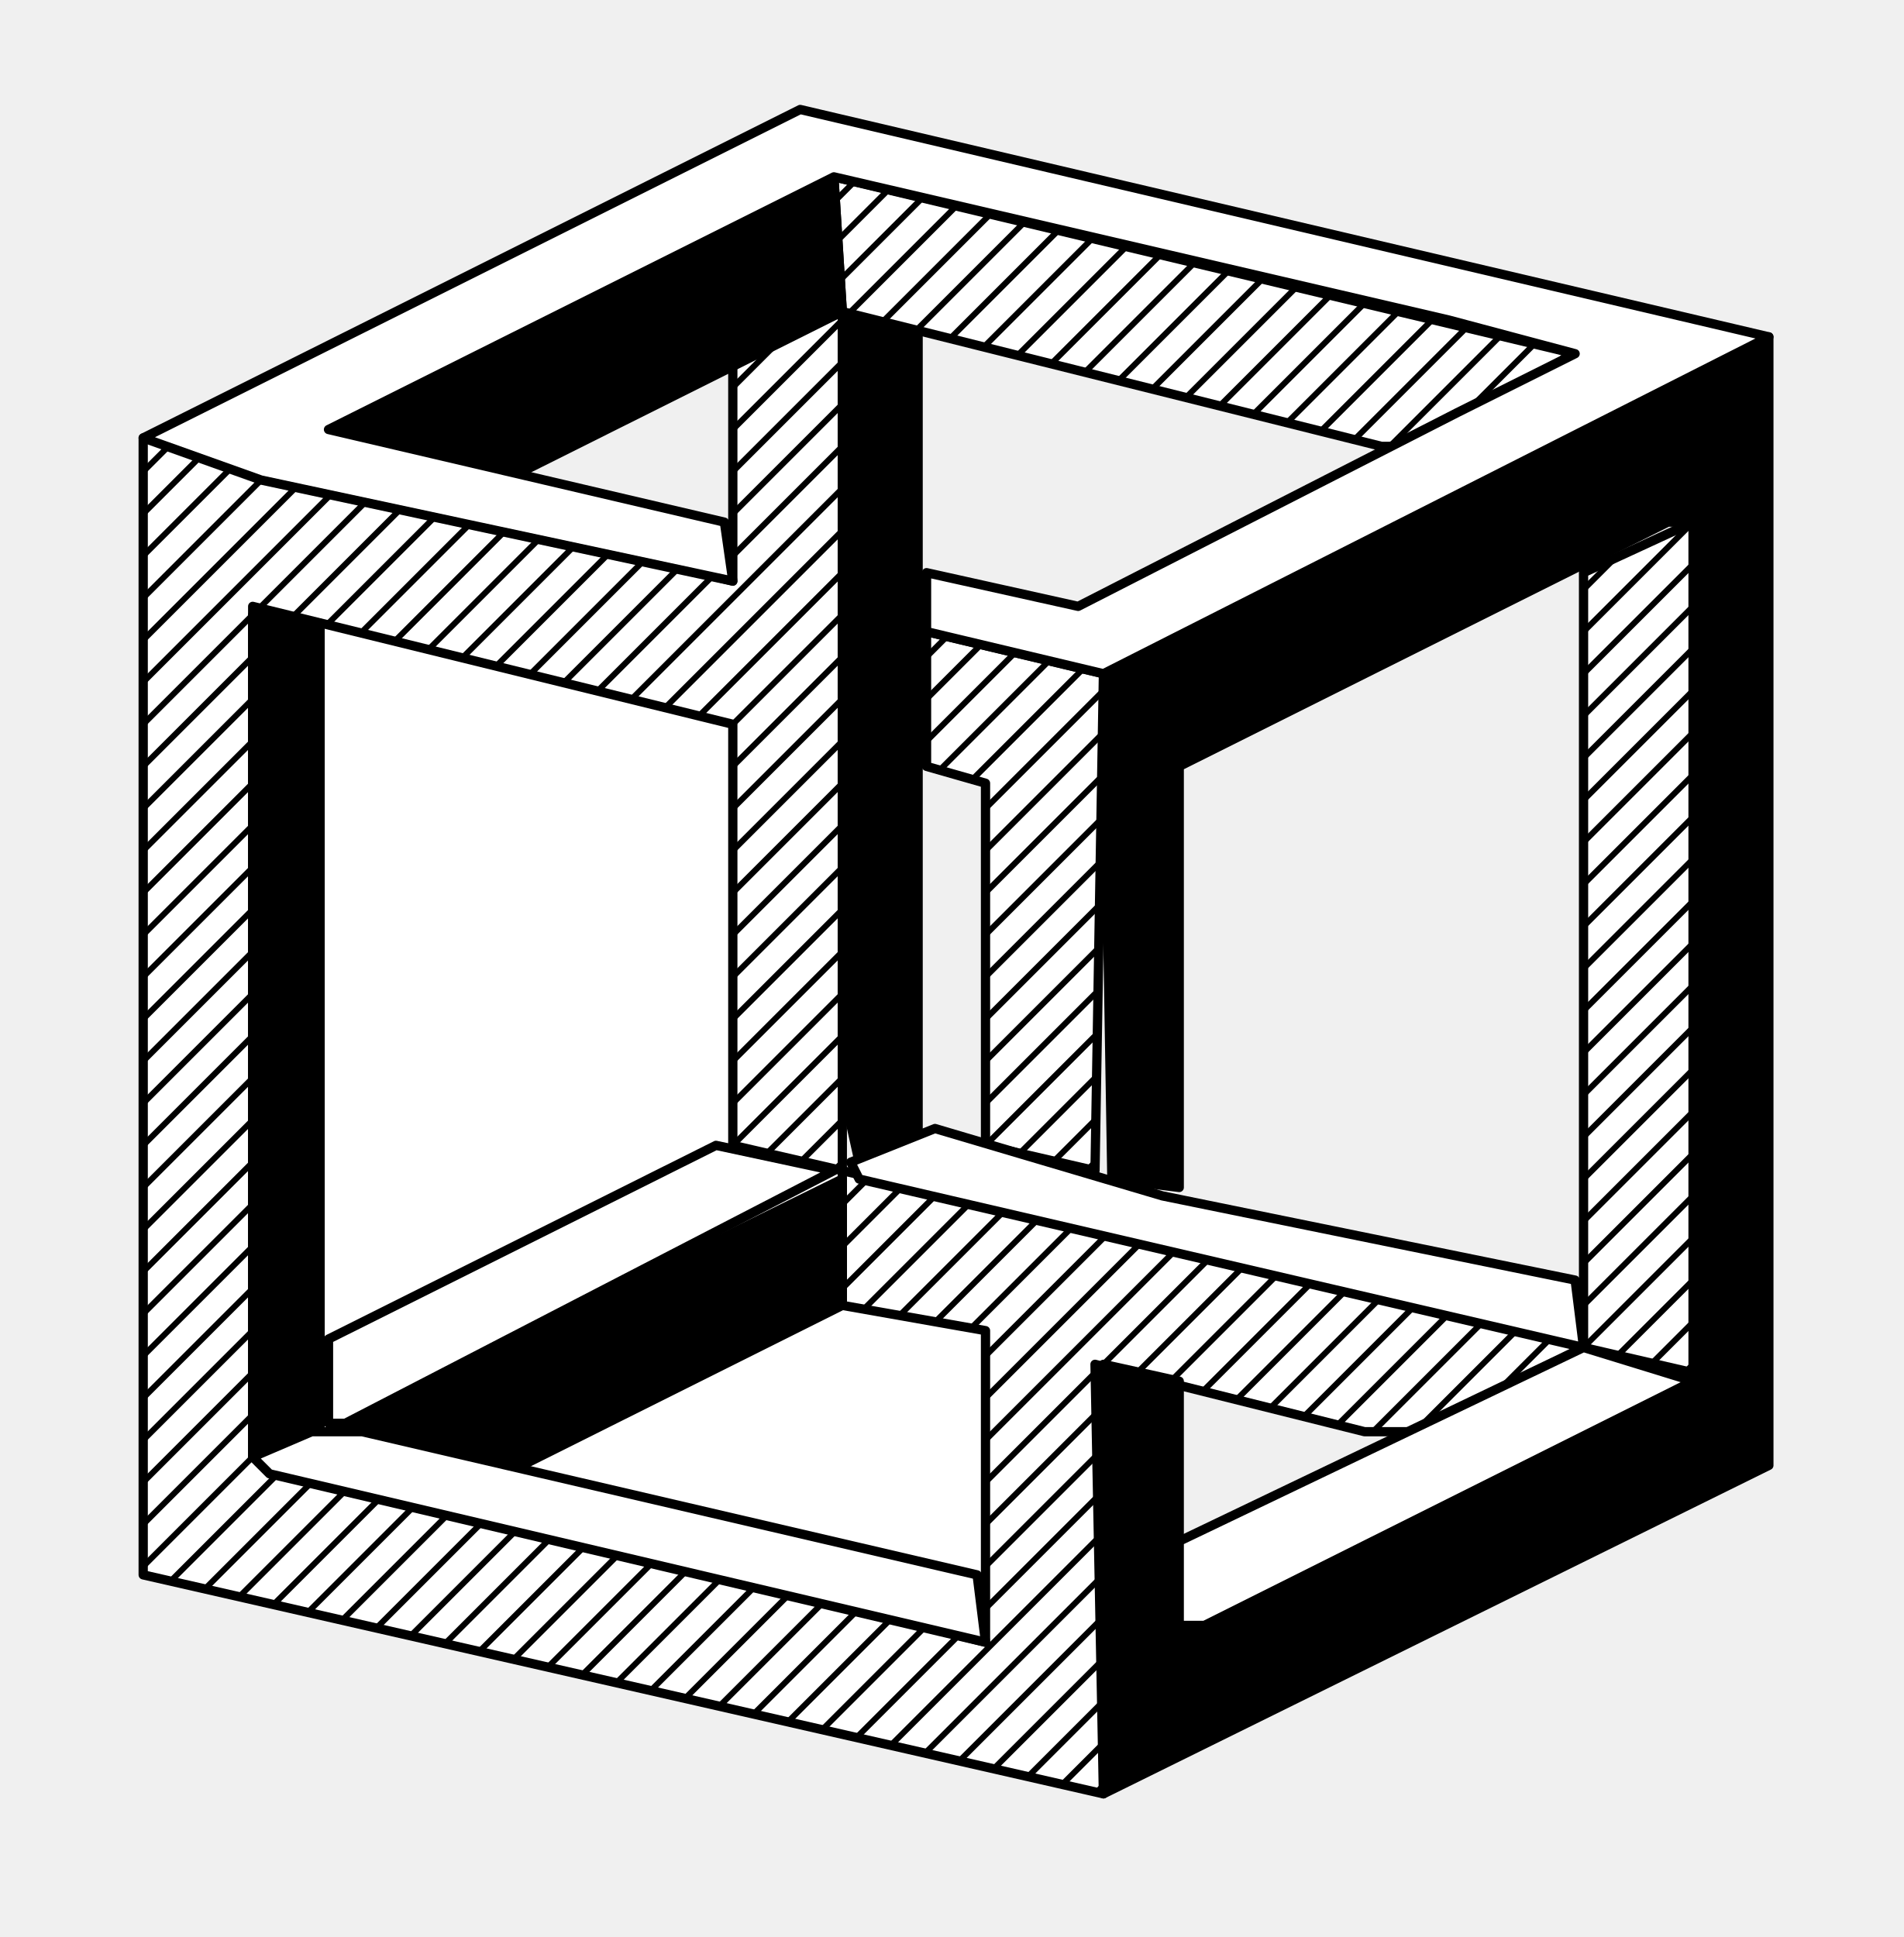
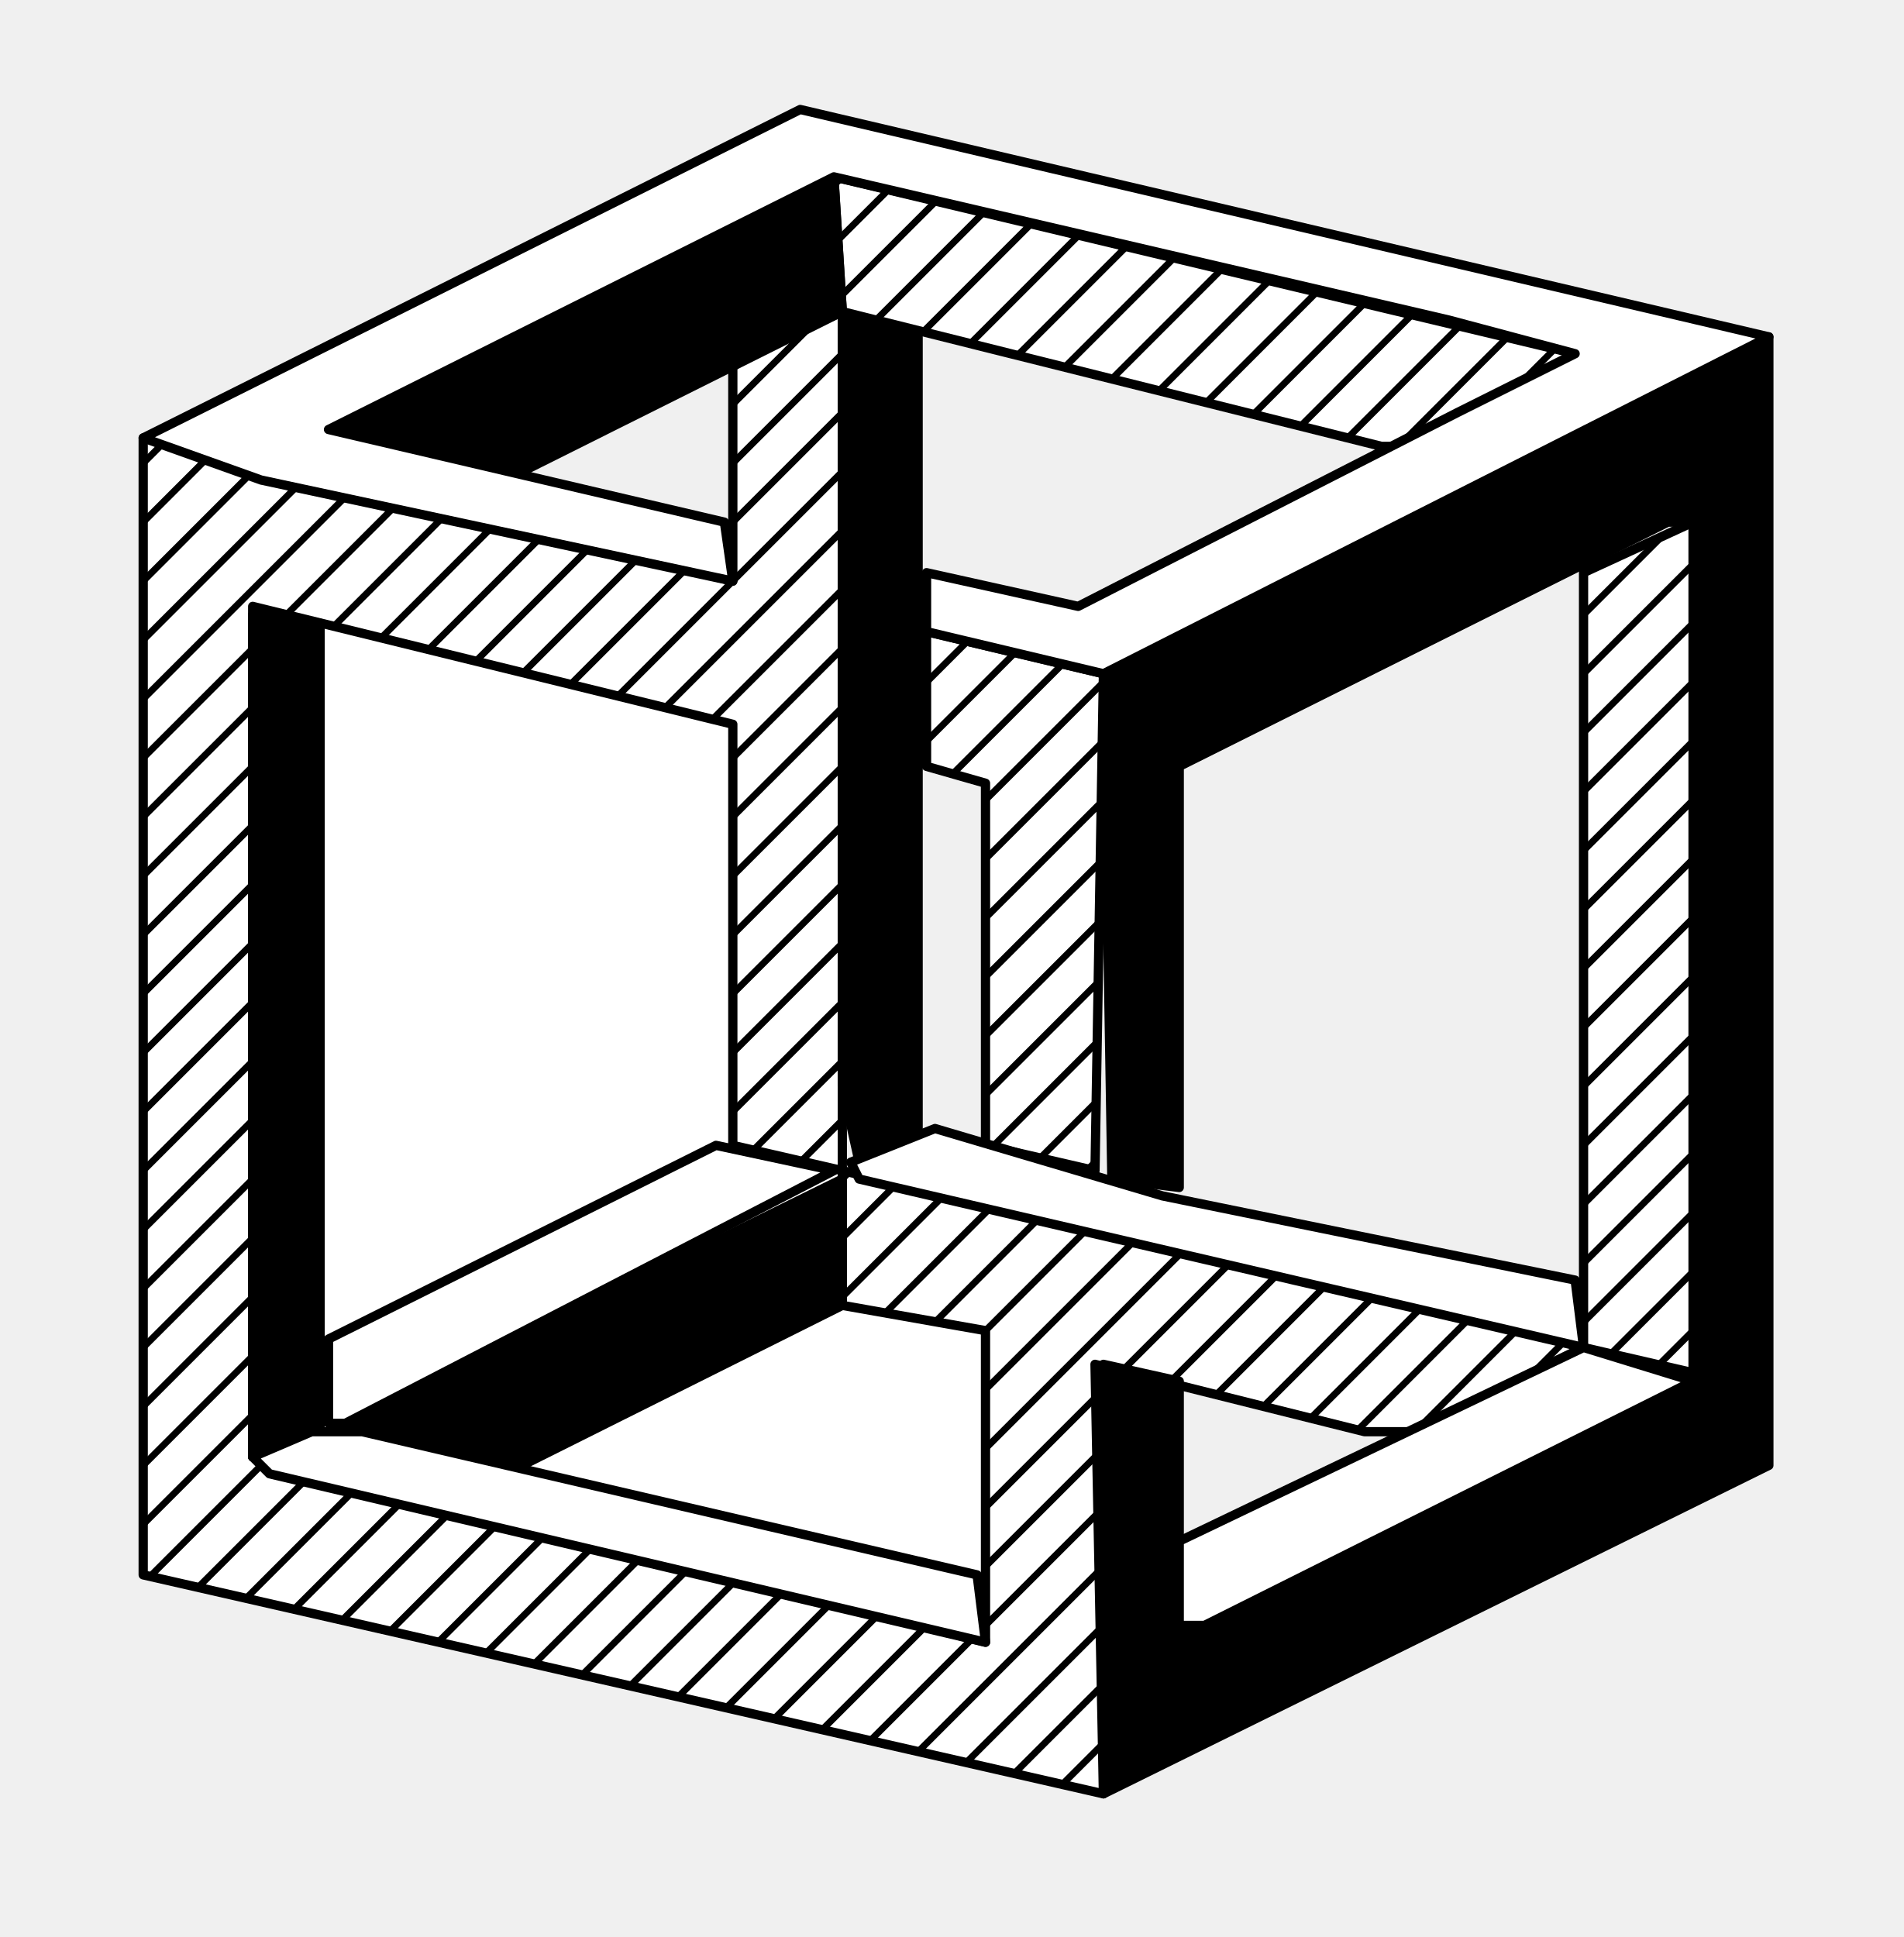
<svg xmlns="http://www.w3.org/2000/svg" viewBox="-13 -10 226 230" preserveAspectRatio="xMidYMid meet" role="img" aria-label="Impossible Cube">
-   <polygon points="4,42 74,59 74,33 87,27 86,11 174,32 154,43 151,43 87,27 87,129 172,149 175,150 155,160 149,160 117,152 118,203 4,177" fill="#fff" stroke="#000" stroke-width="1.1" stroke-linejoin="round" />
-   <path d="M4 46L7.218 42.782 M4 51L11.241 43.759 M4 56L15.264 44.736 M4 61L19.287 45.713 M4 66L23.31 46.69 M4 71L27.333 47.667 M4 76L31.356 48.644 M4 81L35.379 49.621 M4 86L39.402 50.598 M4 91L43.425 51.575 M4 96L47.448 52.552 M86.176 13.824L88.422 11.578 M4 101L51.471 53.529 M86.471 18.529L92.459 12.541 M4 106L55.494 54.506 M74 36L79.571 30.429 M86.765 23.235L96.495 13.505 M4 111L59.517 55.483 M74 41L87 28 M87.8 27.2L100.532 14.468 M4 116L63.54 56.46 M74 46L87 33 M91.8 28.2L104.569 15.431 M4 121L67.563 57.437 M74 51L87 38 M95.8 29.2L108.606 16.394 M4 126L71.586 58.414 M74 56L87 43 M99.8 30.2L112.642 17.358 M4 131L87 48 M103.8 31.2L116.679 18.321 M4 136L87 53 M107.8 32.2L120.716 19.284 M4 141L87 58 M111.8 33.2L124.752 20.248 M4 146L87 63 M115.8 34.2L128.789 21.211 M4 151L87 68 M119.8 35.2L132.826 22.174 M4 156L87 73 M123.8 36.2L136.862 23.138 M4 161L87 78 M127.8 37.2L140.899 24.101 M4 166L87 83 M131.8 38.2L144.936 25.064 M4 171L87 88 M135.8 39.2L148.972 26.028 M4 176L87 93 M139.8 40.2L153.009 26.991 M7.257 177.743L87 98 M143.8 41.2L157.046 27.954 M11.329 178.671L87 103 M147.8 42.2L161.083 28.917 M15.4 179.6L87 108 M152 43L165.119 29.881 M19.471 180.529L87 113 M160.667 39.333L169.156 30.844 M23.543 181.457L87 118 M171.778 33.222L173.193 31.807 M27.614 182.386L87 123 M31.686 183.314L87 128 M35.757 184.243L90.238 129.762 M39.829 185.171L94.286 130.714 M43.9 186.1L98.333 131.667 M47.971 187.029L102.381 132.619 M52.043 187.957L106.429 133.571 M56.114 188.886L110.476 134.524 M60.186 189.814L114.524 135.476 M64.257 190.743L118.571 136.429 M68.329 191.671L122.619 137.381 M72.4 192.6L126.667 138.333 M76.471 193.529L117.019 152.981 M117.8 152.2L130.714 139.286 M80.543 194.457L117.115 157.885 M121.8 153.2L134.762 140.238 M84.614 195.386L117.212 162.788 M125.8 154.2L138.81 141.19 M88.686 196.314L117.308 167.692 M129.8 155.2L142.857 142.143 M92.757 197.243L117.404 172.596 M133.8 156.2L146.905 143.095 M96.829 198.171L117.5 177.5 M137.8 157.2L150.952 144.048 M100.9 199.1L117.596 182.404 M141.8 158.2L155 145 M104.971 200.029L117.692 187.308 M145.8 159.2L159.048 145.952 M109.043 200.957L117.788 192.212 M150 160L163.095 146.905 M113.114 201.886L117.885 197.115 M155 160L167.143 147.857 M117.186 202.814L117.981 202.019 M165 155L171.19 148.81" fill="none" stroke="#000" stroke-width="0.7" />
+   <polygon points="4,42 74,59 74,33 87,27 87,129 172,149 175,150 155,160 149,160 117,152 118,203 4,177" fill="#fff" stroke="#000" stroke-width="1.1" stroke-linejoin="round" />
+   <path d="M4 45L6.414 42.586 M4 52L12.046 43.954 M4 59L17.678 45.322 M4 66L23.31 46.69 M4 73L28.943 48.057 M4 80L34.575 49.425 M4 87L40.207 50.793 M4 94L45.839 52.161 M4 101L51.471 53.529 M4 108L57.103 54.897 M74 38L83.286 28.714 M4 115L62.736 56.264 M74 45L87 32 M4 122L68.368 57.632 M74 52L87 39 M4 129L87 46 M4 136L87 53 M4 143L87 60 M4 150L87 67 M4 157L87 74 M4 164L87 81 M4 171L87 88 M4.814 177.186L87 95 M10.514 178.486L87 102 M16.214 179.786L87 109 M21.914 181.086L87 116 M27.614 182.386L87 123 M33.314 183.686L87.81 129.19 M39.014 184.986L93.476 130.524 M44.714 186.286L99.143 131.857 M50.414 187.586L104.81 133.19 M56.114 188.886L110.476 134.524 M61.814 190.186L116.143 135.857 M67.514 191.486L121.81 137.19 M73.214 192.786L127.476 138.524 M78.914 194.086L117.077 155.923 M120.2 152.8L133.143 139.857 M84.614 195.386L117.212 162.788 M125.8 154.2L138.81 141.19 M90.314 196.686L117.346 169.654 M131.4 155.6L144.476 142.524 M96.014 197.986L117.481 176.519 M137 157L150.143 143.857 M101.714 199.286L117.615 183.385 M142.6 158.4L155.81 145.19 M107.414 200.586L117.75 190.25 M148.2 159.8L161.476 146.524 M113.114 201.886L117.885 197.115 M155 160L167.143 147.857 M169 153L172.75 149.25" fill="none" stroke="#000" stroke-width="0.8" />
+   <polygon points="87,27 86,11 174,32 154,43 151,43" fill="#fff" stroke="#000" stroke-width="1.1" stroke-linejoin="round" />
+   <path d="M86.059 11.941L86.807 11.193 M86.471 18.529L92.459 12.541 M86.882 25.118L98.11 13.89 M91 28L103.761 15.239 M96.6 29.4L109.413 16.587 M102.2 30.8L115.064 17.936 M107.8 32.2L120.716 19.284 M113.4 33.6L126.367 20.633 M119 35L132.018 21.982 M124.6 36.4L137.67 23.33 M130.2 37.8L143.321 24.679 M135.8 39.2L148.972 26.028 M141.4 40.6L154.624 27.376 M147 42L160.275 28.725 M153 43L165.927 30.073 M167.333 35.667L171.578 31.422" fill="none" stroke="#000" stroke-width="0.8" />
  <polygon points="17,62 17,163 104,185 104,148 87,145 87,129 74,126 74,76" fill="#fff" stroke="#000" stroke-width="1.1" stroke-linejoin="round" />
  <polygon points="175,58 188,52 188,153 175,150" fill="#fff" stroke="#000" stroke-width="1.1" stroke-linejoin="round" />
-   <path d="M175 60L178.714 56.286 M175 65L188 52 M175 70L188 57 M175 75L188 62 M175 80L188 67 M175 85L188 72 M175 90L188 77 M175 95L188 82 M175 100L188 87 M175 105L188 92 M175 110L188 97 M175 115L188 102 M175 120L188 107 M175 125L188 112 M175 130L188 117 M175 135L188 122 M175 140L188 127 M175 145L188 132 M175 150L188 137 M179.063 150.938L188 142 M183.125 151.875L188 147 M187.188 152.813L188 152" fill="none" stroke="#000" stroke-width="0.7" />
+   <path d="M175 63L184.286 53.714 M175 70L188 57 M175 77L188 64 M175 84L188 71 M175 91L188 78 M175 98L188 85 M175 105L188 92 M175 112L188 99 M175 119L188 106 M175 126L188 113 M175 133L188 120 M175 140L188 127 M175 147L188 134 M178.25 150.75L188 141 M183.938 152.063L188 148" fill="none" stroke="#000" stroke-width="0.8" />
  <polygon points="97,65 118,70 117,129 104,126 104,83 97,81" fill="#fff" stroke="#000" stroke-width="1.1" stroke-linejoin="round" />
-   <path d="M97 68L99.423 65.577 M97 73L103.462 66.538 M97 78L107.5 67.5 M98.556 81.444L111.538 68.462 M102.444 82.556L115.577 69.423 M104 86L117.966 72.034 M104 91L117.879 77.121 M104 96L117.793 82.207 M104 101L117.707 87.293 M104 106L117.621 92.379 M104 111L117.534 97.466 M104 116L117.448 102.552 M104 121L117.362 107.638 M104 126L117.276 112.724 M108.063 126.938L117.19 117.81 M112.125 127.875L117.103 122.897 M116.188 128.813L117.017 127.983" fill="none" stroke="#000" stroke-width="0.7" />
-   <polygon points="118,70 197,30 197,164 118,203 118,203 118,152 127,154 127,184 189,153 189,94 188,52 185,52 127,81 127,131 119,130" fill="#000" stroke="#000" stroke-width="1.1" stroke-linejoin="round" />
+   <path d="M97 71L101.846 66.154 M97 78L107.5 67.5 M100.111 81.889L113.154 68.846 M104 85L117.983 71.017 M104 92L117.862 78.138 M104 99L117.741 85.259 M104 106L117.621 92.379 M104 113L117.5 99.5 M104 120L117.379 106.621 M104.813 126.188L117.259 113.741 M110.5 127.5L117.138 120.862 M116.188 128.813L117.017 127.983" fill="none" stroke="#000" stroke-width="0.8" />
+   <polygon points="118,70 197,30 197,164 118,203 118,152 127,154 127,184 189,153 189,94 188,52 185,52 127,81 127,131 119,130" fill="#000" stroke="#000" stroke-width="1.1" stroke-linejoin="round" />
  <polygon points="87,27 96,30 96,124 89,128 87,119" fill="#000" stroke="#000" stroke-width="1.1" stroke-linejoin="round" />
-   <polygon points="17,63 25,64 25,160 17,163 17,163" fill="#000" stroke="#000" stroke-width="1.1" stroke-linejoin="round" />
+   <polygon points="17,63 25,64 25,160 17,163" fill="#000" stroke="#000" stroke-width="1.1" stroke-linejoin="round" />
  <polygon points="28,159 87,130 87,145 49,164" fill="#000" stroke="#000" stroke-width="1.1" stroke-linejoin="round" />
  <polygon points="27,41 86,11 87,27 49,46" fill="#000" stroke="#000" stroke-width="1.1" stroke-linejoin="round" />
  <polygon points="4,42 82,3 197,30 118,70 97,65 97,58 115,62 160,39 174,32 159,28 86,11 26,41 73,52 74,59 18,47" fill="#fff" stroke="#000" stroke-width="1.1" stroke-linejoin="round" />
-   <polygon points="88,128 98,124 125,132 174,142 175,150 188,154 130,183 127,183 127,173 175,150 89,130" fill="#fff" stroke="#000" stroke-width="1.1" stroke-linejoin="round" />
+   <polygon points="88,128 98,124 125,132 174,142 175,150 89,130" fill="#fff" stroke="#000" stroke-width="1.1" stroke-linejoin="round" />
+   <polygon points="175,150 188,154 130,183 127,183 127,173" fill="#fff" stroke="#000" stroke-width="1.1" stroke-linejoin="round" />
  <polygon points="17,163 24,160 30,160 103,177 104,185 19,165" fill="#fff" stroke="#000" stroke-width="1.1" stroke-linejoin="round" />
  <polygon points="26,149 72,126 86,129 28,159 26,159" fill="#fff" stroke="#000" stroke-width="1.1" stroke-linejoin="round" />
</svg>
